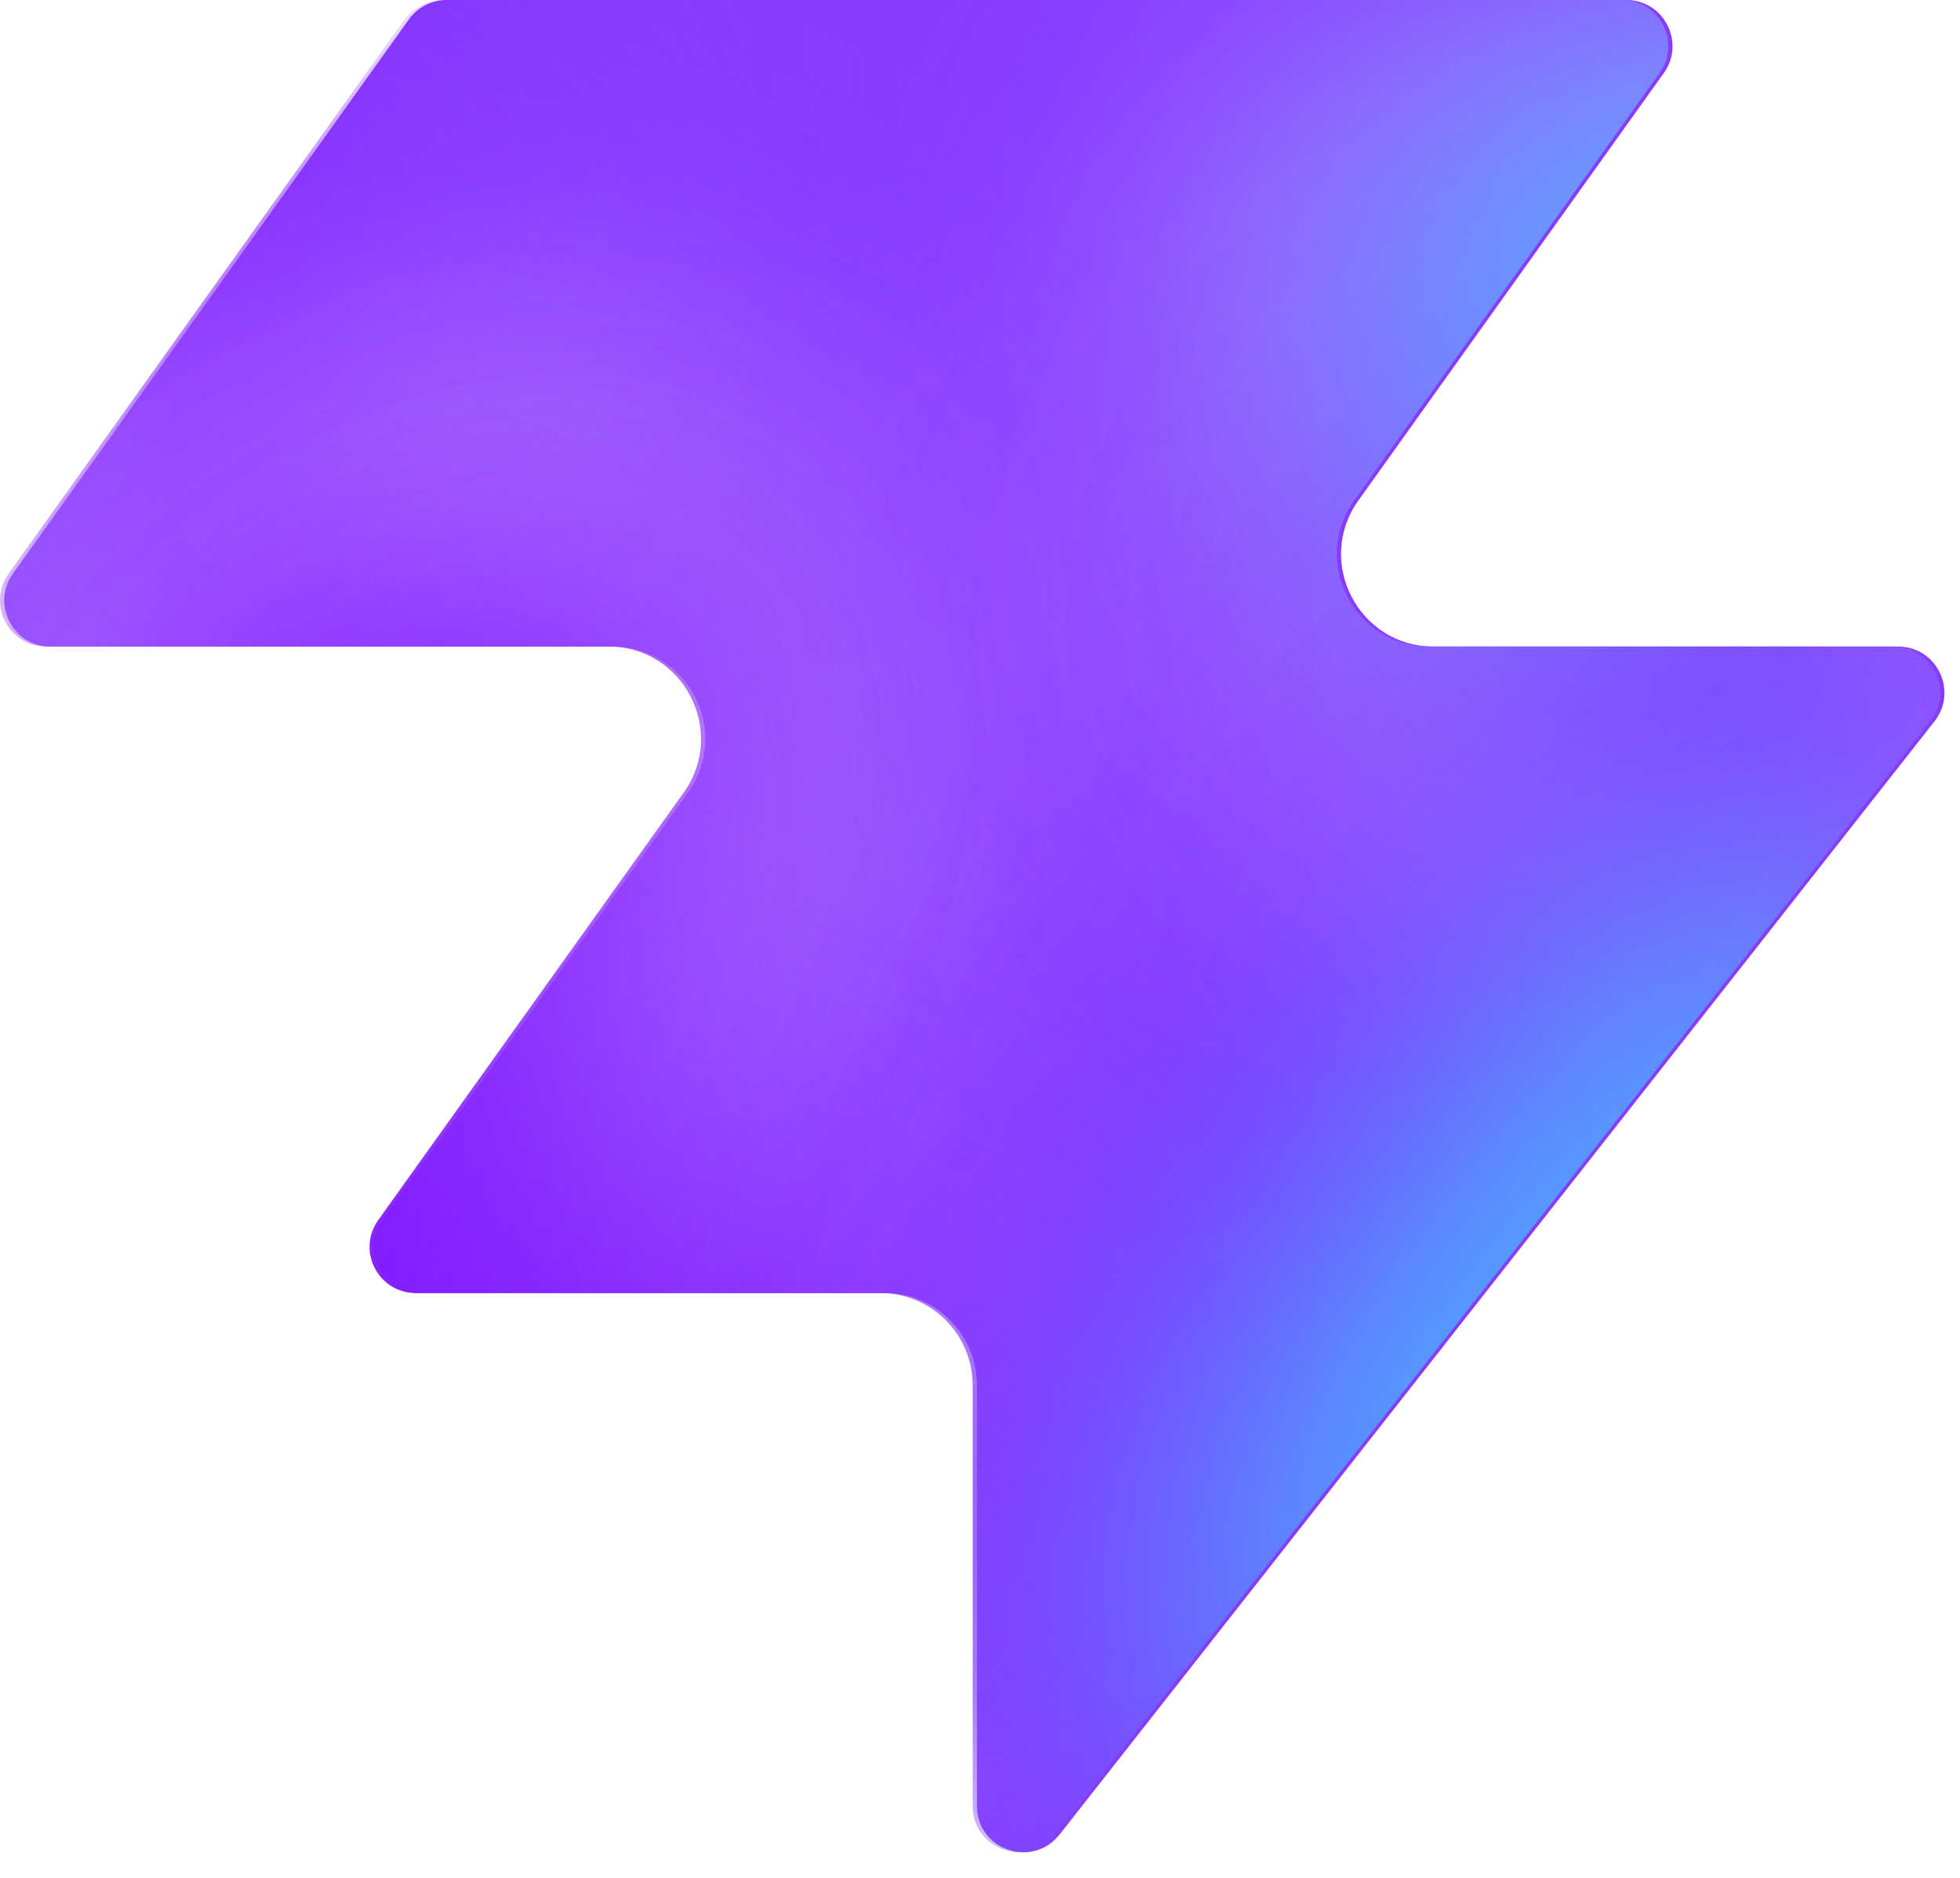
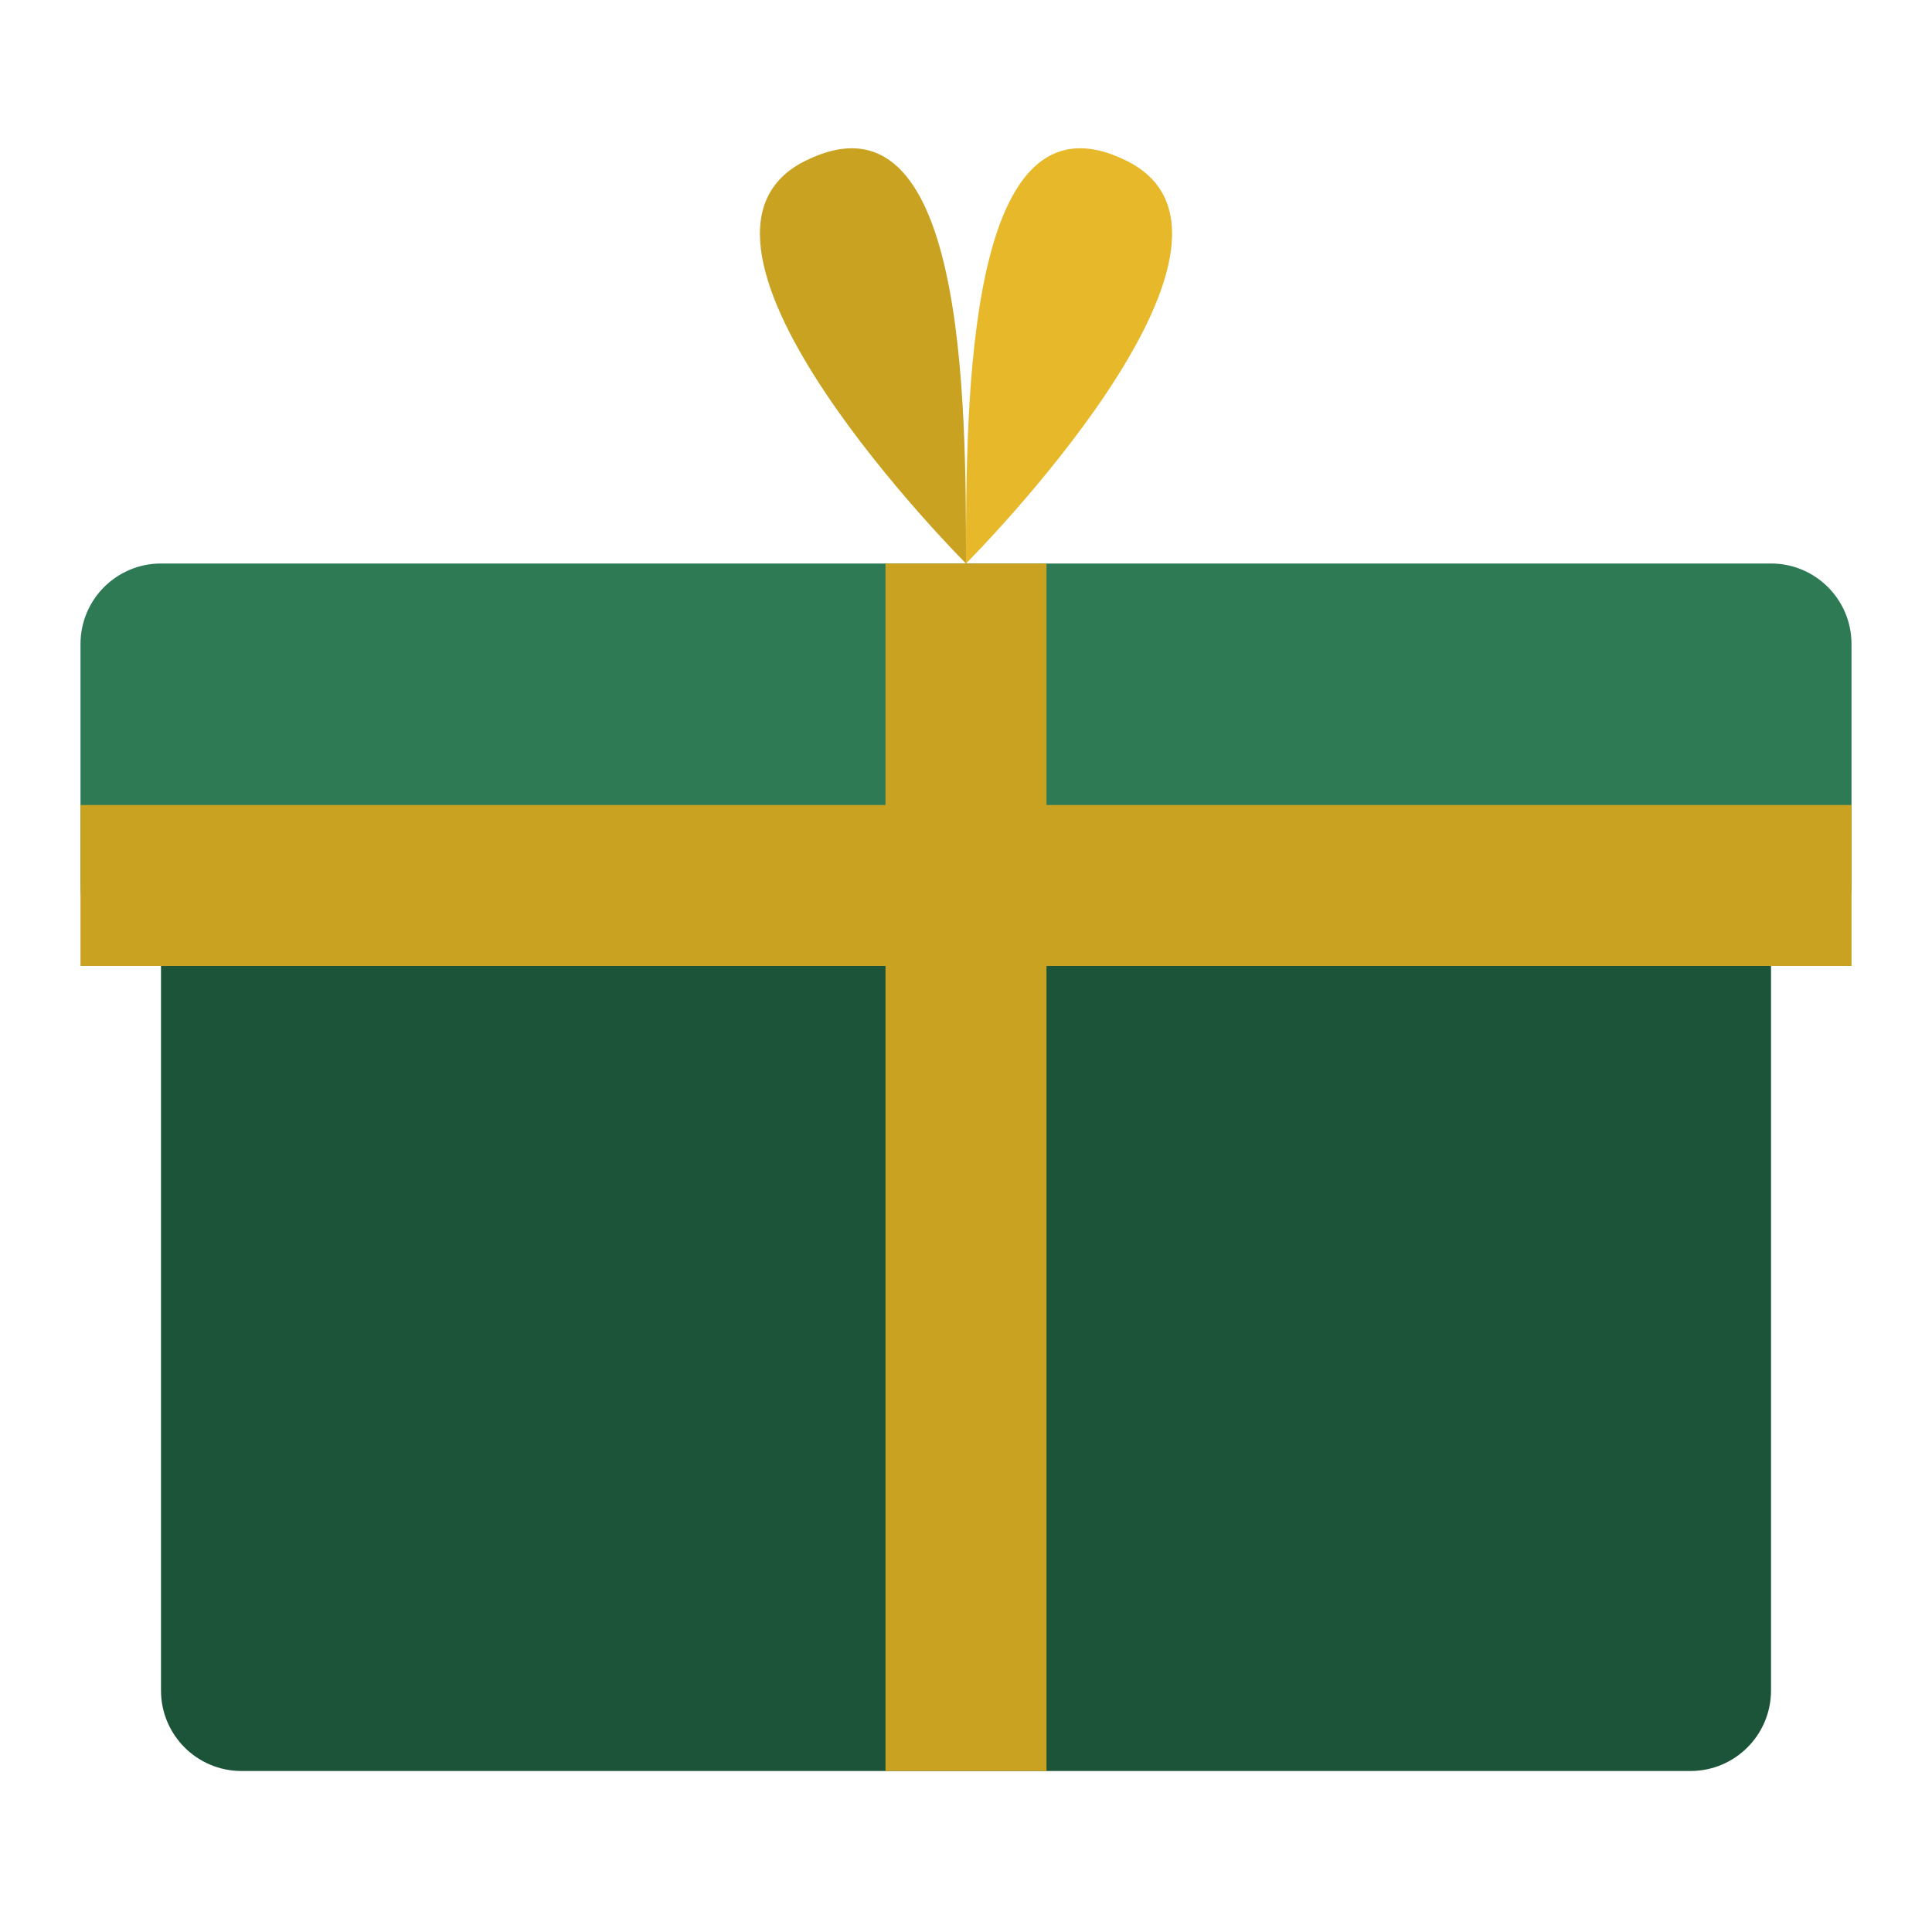
- <svg xmlns="http://www.w3.org/2000/svg" width="48" height="46" fill="none" viewBox="0 0 48 46">
-   <path fill="#863bff" d="M25.946 44.938c-.664.845-2.021.375-2.021-.698V33.937a2.26 2.26 0 0 0-2.262-2.262H10.287c-.92 0-1.456-1.04-.92-1.788l7.48-10.471c1.07-1.497 0-3.578-1.842-3.578H1.237c-.92 0-1.456-1.04-.92-1.788L10.013.474c.214-.297.556-.474.92-.474h28.894c.92 0 1.456 1.04.92 1.788l-7.48 10.471c-1.07 1.498 0 3.579 1.842 3.579h11.377c.943 0 1.473 1.088.89 1.83L25.947 44.94z" style="fill:#863bff;fill:color(display-p3 .525 .23 1);fill-opacity:1" />
-   <mask id="a" width="48" height="46" x="0" y="0" maskUnits="userSpaceOnUse" style="mask-type:alpha">
-     <path fill="#000" d="M25.842 44.938c-.664.844-2.021.375-2.021-.698V33.937a2.26 2.26 0 0 0-2.262-2.262H10.183c-.92 0-1.456-1.04-.92-1.788l7.48-10.471c1.07-1.498 0-3.579-1.842-3.579H1.133c-.92 0-1.456-1.04-.92-1.787L9.91.473c.214-.297.556-.474.92-.474h28.894c.92 0 1.456 1.04.92 1.788l-7.48 10.471c-1.07 1.498 0 3.578 1.842 3.578h11.377c.943 0 1.473 1.088.89 1.832L25.843 44.94z" style="fill:#000;fill-opacity:1" />
-   </mask>
-   <g mask="url(#a)">
-     <g filter="url(#b)">
-       <ellipse cx="5.508" cy="14.704" fill="#ede6ff" rx="5.508" ry="14.704" style="fill:#ede6ff;fill:color(display-p3 .927 .903 1);fill-opacity:1" transform="matrix(.00324 1 1 -.00324 -4.47 31.516)" />
-     </g>
-     <g filter="url(#c)">
-       <ellipse cx="10.399" cy="29.851" fill="#ede6ff" rx="10.399" ry="29.851" style="fill:#ede6ff;fill:color(display-p3 .927 .903 1);fill-opacity:1" transform="matrix(.00324 1 1 -.00324 -39.328 7.883)" />
-     </g>
-     <g filter="url(#d)">
-       <ellipse cx="5.508" cy="30.487" fill="#7e14ff" rx="5.508" ry="30.487" style="fill:#7e14ff;fill:color(display-p3 .492 .077 1);fill-opacity:1" transform="rotate(89.814 -25.913 -14.639)scale(1 -1)" />
-     </g>
-     <g filter="url(#e)">
-       <ellipse cx="5.508" cy="30.599" fill="#7e14ff" rx="5.508" ry="30.599" style="fill:#7e14ff;fill:color(display-p3 .492 .077 1);fill-opacity:1" transform="rotate(89.814 -32.644 -3.334)scale(1 -1)" />
-     </g>
-     <g filter="url(#f)">
-       <ellipse cx="5.508" cy="30.599" fill="#7e14ff" rx="5.508" ry="30.599" style="fill:#7e14ff;fill:color(display-p3 .492 .077 1);fill-opacity:1" transform="matrix(.00324 1 1 -.00324 -34.34 30.47)" />
-     </g>
-     <g filter="url(#g)">
-       <ellipse cx="14.072" cy="22.078" fill="#ede6ff" rx="14.072" ry="22.078" style="fill:#ede6ff;fill:color(display-p3 .927 .903 1);fill-opacity:1" transform="rotate(93.35 24.506 48.493)scale(-1 1)" />
-     </g>
-     <g filter="url(#h)">
-       <ellipse cx="3.47" cy="21.501" fill="#7e14ff" rx="3.47" ry="21.501" style="fill:#7e14ff;fill:color(display-p3 .492 .077 1);fill-opacity:1" transform="rotate(89.009 28.708 47.59)scale(-1 1)" />
-     </g>
-     <g filter="url(#i)">
-       <ellipse cx="3.47" cy="21.501" fill="#7e14ff" rx="3.47" ry="21.501" style="fill:#7e14ff;fill:color(display-p3 .492 .077 1);fill-opacity:1" transform="rotate(89.009 28.708 47.59)scale(-1 1)" />
-     </g>
-     <g filter="url(#j)">
-       <ellipse cx=".387" cy="8.972" fill="#7e14ff" rx="4.407" ry="29.108" style="fill:#7e14ff;fill:color(display-p3 .492 .077 1);fill-opacity:1" transform="rotate(39.51 .387 8.972)" />
-     </g>
-     <g filter="url(#k)">
-       <ellipse cx="47.523" cy="-6.092" fill="#7e14ff" rx="4.407" ry="29.108" style="fill:#7e14ff;fill:color(display-p3 .492 .077 1);fill-opacity:1" transform="rotate(37.892 47.523 -6.092)" />
-     </g>
-     <g filter="url(#l)">
-       <ellipse cx="41.412" cy="6.333" fill="#47bfff" rx="5.971" ry="9.665" style="fill:#47bfff;fill:color(display-p3 .28 .748 1);fill-opacity:1" transform="rotate(37.892 41.412 6.333)" />
-     </g>
-     <g filter="url(#m)">
-       <ellipse cx="-1.879" cy="38.332" fill="#7e14ff" rx="4.407" ry="29.108" style="fill:#7e14ff;fill:color(display-p3 .492 .077 1);fill-opacity:1" transform="rotate(37.892 -1.88 38.332)" />
-     </g>
-     <g filter="url(#n)">
-       <ellipse cx="-1.879" cy="38.332" fill="#7e14ff" rx="4.407" ry="29.108" style="fill:#7e14ff;fill:color(display-p3 .492 .077 1);fill-opacity:1" transform="rotate(37.892 -1.88 38.332)" />
-     </g>
-     <g filter="url(#o)">
-       <ellipse cx="35.651" cy="29.907" fill="#7e14ff" rx="4.407" ry="29.108" style="fill:#7e14ff;fill:color(display-p3 .492 .077 1);fill-opacity:1" transform="rotate(37.892 35.651 29.907)" />
-     </g>
-     <g filter="url(#p)">
-       <ellipse cx="38.418" cy="32.4" fill="#47bfff" rx="5.971" ry="15.297" style="fill:#47bfff;fill:color(display-p3 .28 .748 1);fill-opacity:1" transform="rotate(37.892 38.418 32.4)" />
-     </g>
-   </g>
-   <defs>
-     <filter id="b" width="60.045" height="41.654" x="-19.77" y="16.149" color-interpolation-filters="sRGB" filterUnits="userSpaceOnUse">
-       <feFlood flood-opacity="0" result="BackgroundImageFix" />
-       <feBlend in="SourceGraphic" in2="BackgroundImageFix" result="shape" />
-       <feGaussianBlur result="effect1_foregroundBlur_2002_17158" stdDeviation="7.659" />
-     </filter>
-     <filter id="c" width="90.34" height="51.437" x="-54.613" y="-7.533" color-interpolation-filters="sRGB" filterUnits="userSpaceOnUse">
-       <feFlood flood-opacity="0" result="BackgroundImageFix" />
-       <feBlend in="SourceGraphic" in2="BackgroundImageFix" result="shape" />
-       <feGaussianBlur result="effect1_foregroundBlur_2002_17158" stdDeviation="7.659" />
-     </filter>
-     <filter id="d" width="79.355" height="29.4" x="-49.64" y="2.03" color-interpolation-filters="sRGB" filterUnits="userSpaceOnUse">
-       <feFlood flood-opacity="0" result="BackgroundImageFix" />
-       <feBlend in="SourceGraphic" in2="BackgroundImageFix" result="shape" />
-       <feGaussianBlur result="effect1_foregroundBlur_2002_17158" stdDeviation="4.596" />
-     </filter>
-     <filter id="e" width="79.579" height="29.4" x="-45.045" y="20.029" color-interpolation-filters="sRGB" filterUnits="userSpaceOnUse">
-       <feFlood flood-opacity="0" result="BackgroundImageFix" />
-       <feBlend in="SourceGraphic" in2="BackgroundImageFix" result="shape" />
-       <feGaussianBlur result="effect1_foregroundBlur_2002_17158" stdDeviation="4.596" />
-     </filter>
-     <filter id="f" width="79.579" height="29.4" x="-43.513" y="21.178" color-interpolation-filters="sRGB" filterUnits="userSpaceOnUse">
-       <feFlood flood-opacity="0" result="BackgroundImageFix" />
-       <feBlend in="SourceGraphic" in2="BackgroundImageFix" result="shape" />
-       <feGaussianBlur result="effect1_foregroundBlur_2002_17158" stdDeviation="4.596" />
-     </filter>
-     <filter id="g" width="74.749" height="58.852" x="15.756" y="-17.901" color-interpolation-filters="sRGB" filterUnits="userSpaceOnUse">
-       <feFlood flood-opacity="0" result="BackgroundImageFix" />
-       <feBlend in="SourceGraphic" in2="BackgroundImageFix" result="shape" />
-       <feGaussianBlur result="effect1_foregroundBlur_2002_17158" stdDeviation="7.659" />
-     </filter>
-     <filter id="h" width="61.377" height="25.362" x="23.548" y="2.284" color-interpolation-filters="sRGB" filterUnits="userSpaceOnUse">
-       <feFlood flood-opacity="0" result="BackgroundImageFix" />
-       <feBlend in="SourceGraphic" in2="BackgroundImageFix" result="shape" />
-       <feGaussianBlur result="effect1_foregroundBlur_2002_17158" stdDeviation="4.596" />
-     </filter>
-     <filter id="i" width="61.377" height="25.362" x="23.548" y="2.284" color-interpolation-filters="sRGB" filterUnits="userSpaceOnUse">
-       <feFlood flood-opacity="0" result="BackgroundImageFix" />
-       <feBlend in="SourceGraphic" in2="BackgroundImageFix" result="shape" />
-       <feGaussianBlur result="effect1_foregroundBlur_2002_17158" stdDeviation="4.596" />
-     </filter>
-     <filter id="j" width="56.045" height="63.649" x="-27.636" y="-22.853" color-interpolation-filters="sRGB" filterUnits="userSpaceOnUse">
-       <feFlood flood-opacity="0" result="BackgroundImageFix" />
-       <feBlend in="SourceGraphic" in2="BackgroundImageFix" result="shape" />
-       <feGaussianBlur result="effect1_foregroundBlur_2002_17158" stdDeviation="4.596" />
-     </filter>
-     <filter id="k" width="54.814" height="64.646" x="20.116" y="-38.415" color-interpolation-filters="sRGB" filterUnits="userSpaceOnUse">
-       <feFlood flood-opacity="0" result="BackgroundImageFix" />
-       <feBlend in="SourceGraphic" in2="BackgroundImageFix" result="shape" />
-       <feGaussianBlur result="effect1_foregroundBlur_2002_17158" stdDeviation="4.596" />
-     </filter>
-     <filter id="l" width="33.541" height="35.313" x="24.641" y="-11.323" color-interpolation-filters="sRGB" filterUnits="userSpaceOnUse">
-       <feFlood flood-opacity="0" result="BackgroundImageFix" />
-       <feBlend in="SourceGraphic" in2="BackgroundImageFix" result="shape" />
-       <feGaussianBlur result="effect1_foregroundBlur_2002_17158" stdDeviation="4.596" />
-     </filter>
-     <filter id="m" width="54.814" height="64.646" x="-29.286" y="6.009" color-interpolation-filters="sRGB" filterUnits="userSpaceOnUse">
-       <feFlood flood-opacity="0" result="BackgroundImageFix" />
-       <feBlend in="SourceGraphic" in2="BackgroundImageFix" result="shape" />
-       <feGaussianBlur result="effect1_foregroundBlur_2002_17158" stdDeviation="4.596" />
-     </filter>
-     <filter id="n" width="54.814" height="64.646" x="-29.286" y="6.009" color-interpolation-filters="sRGB" filterUnits="userSpaceOnUse">
-       <feFlood flood-opacity="0" result="BackgroundImageFix" />
-       <feBlend in="SourceGraphic" in2="BackgroundImageFix" result="shape" />
-       <feGaussianBlur result="effect1_foregroundBlur_2002_17158" stdDeviation="4.596" />
-     </filter>
-     <filter id="o" width="54.814" height="64.646" x="8.244" y="-2.416" color-interpolation-filters="sRGB" filterUnits="userSpaceOnUse">
-       <feFlood flood-opacity="0" result="BackgroundImageFix" />
-       <feBlend in="SourceGraphic" in2="BackgroundImageFix" result="shape" />
-       <feGaussianBlur result="effect1_foregroundBlur_2002_17158" stdDeviation="4.596" />
-     </filter>
-     <filter id="p" width="39.409" height="43.623" x="18.713" y="10.588" color-interpolation-filters="sRGB" filterUnits="userSpaceOnUse">
-       <feFlood flood-opacity="0" result="BackgroundImageFix" />
-       <feBlend in="SourceGraphic" in2="BackgroundImageFix" result="shape" />
-       <feGaussianBlur result="effect1_foregroundBlur_2002_17158" stdDeviation="4.596" />
-     </filter>
-   </defs>
+ <svg xmlns="http://www.w3.org/2000/svg" viewBox="0 0 24 24">
+   <rect x="2" y="11" width="20" height="11" rx="1" fill="#1B5438" />
+   <rect x="1" y="7" width="22" height="5" rx="1" fill="#2d7a54" />
+   <rect x="11" y="7" width="2" height="15" fill="#C8A220" />
+   <rect x="1" y="10" width="22" height="2" fill="#C8A220" />
+   <path d="M12 7 C12 7 8 3 10 2 C12 1 12 5 12 7Z" fill="#C8A220" />
+   <path d="M12 7 C12 7 16 3 14 2 C12 1 12 5 12 7Z" fill="#e6b82a" />
</svg>
